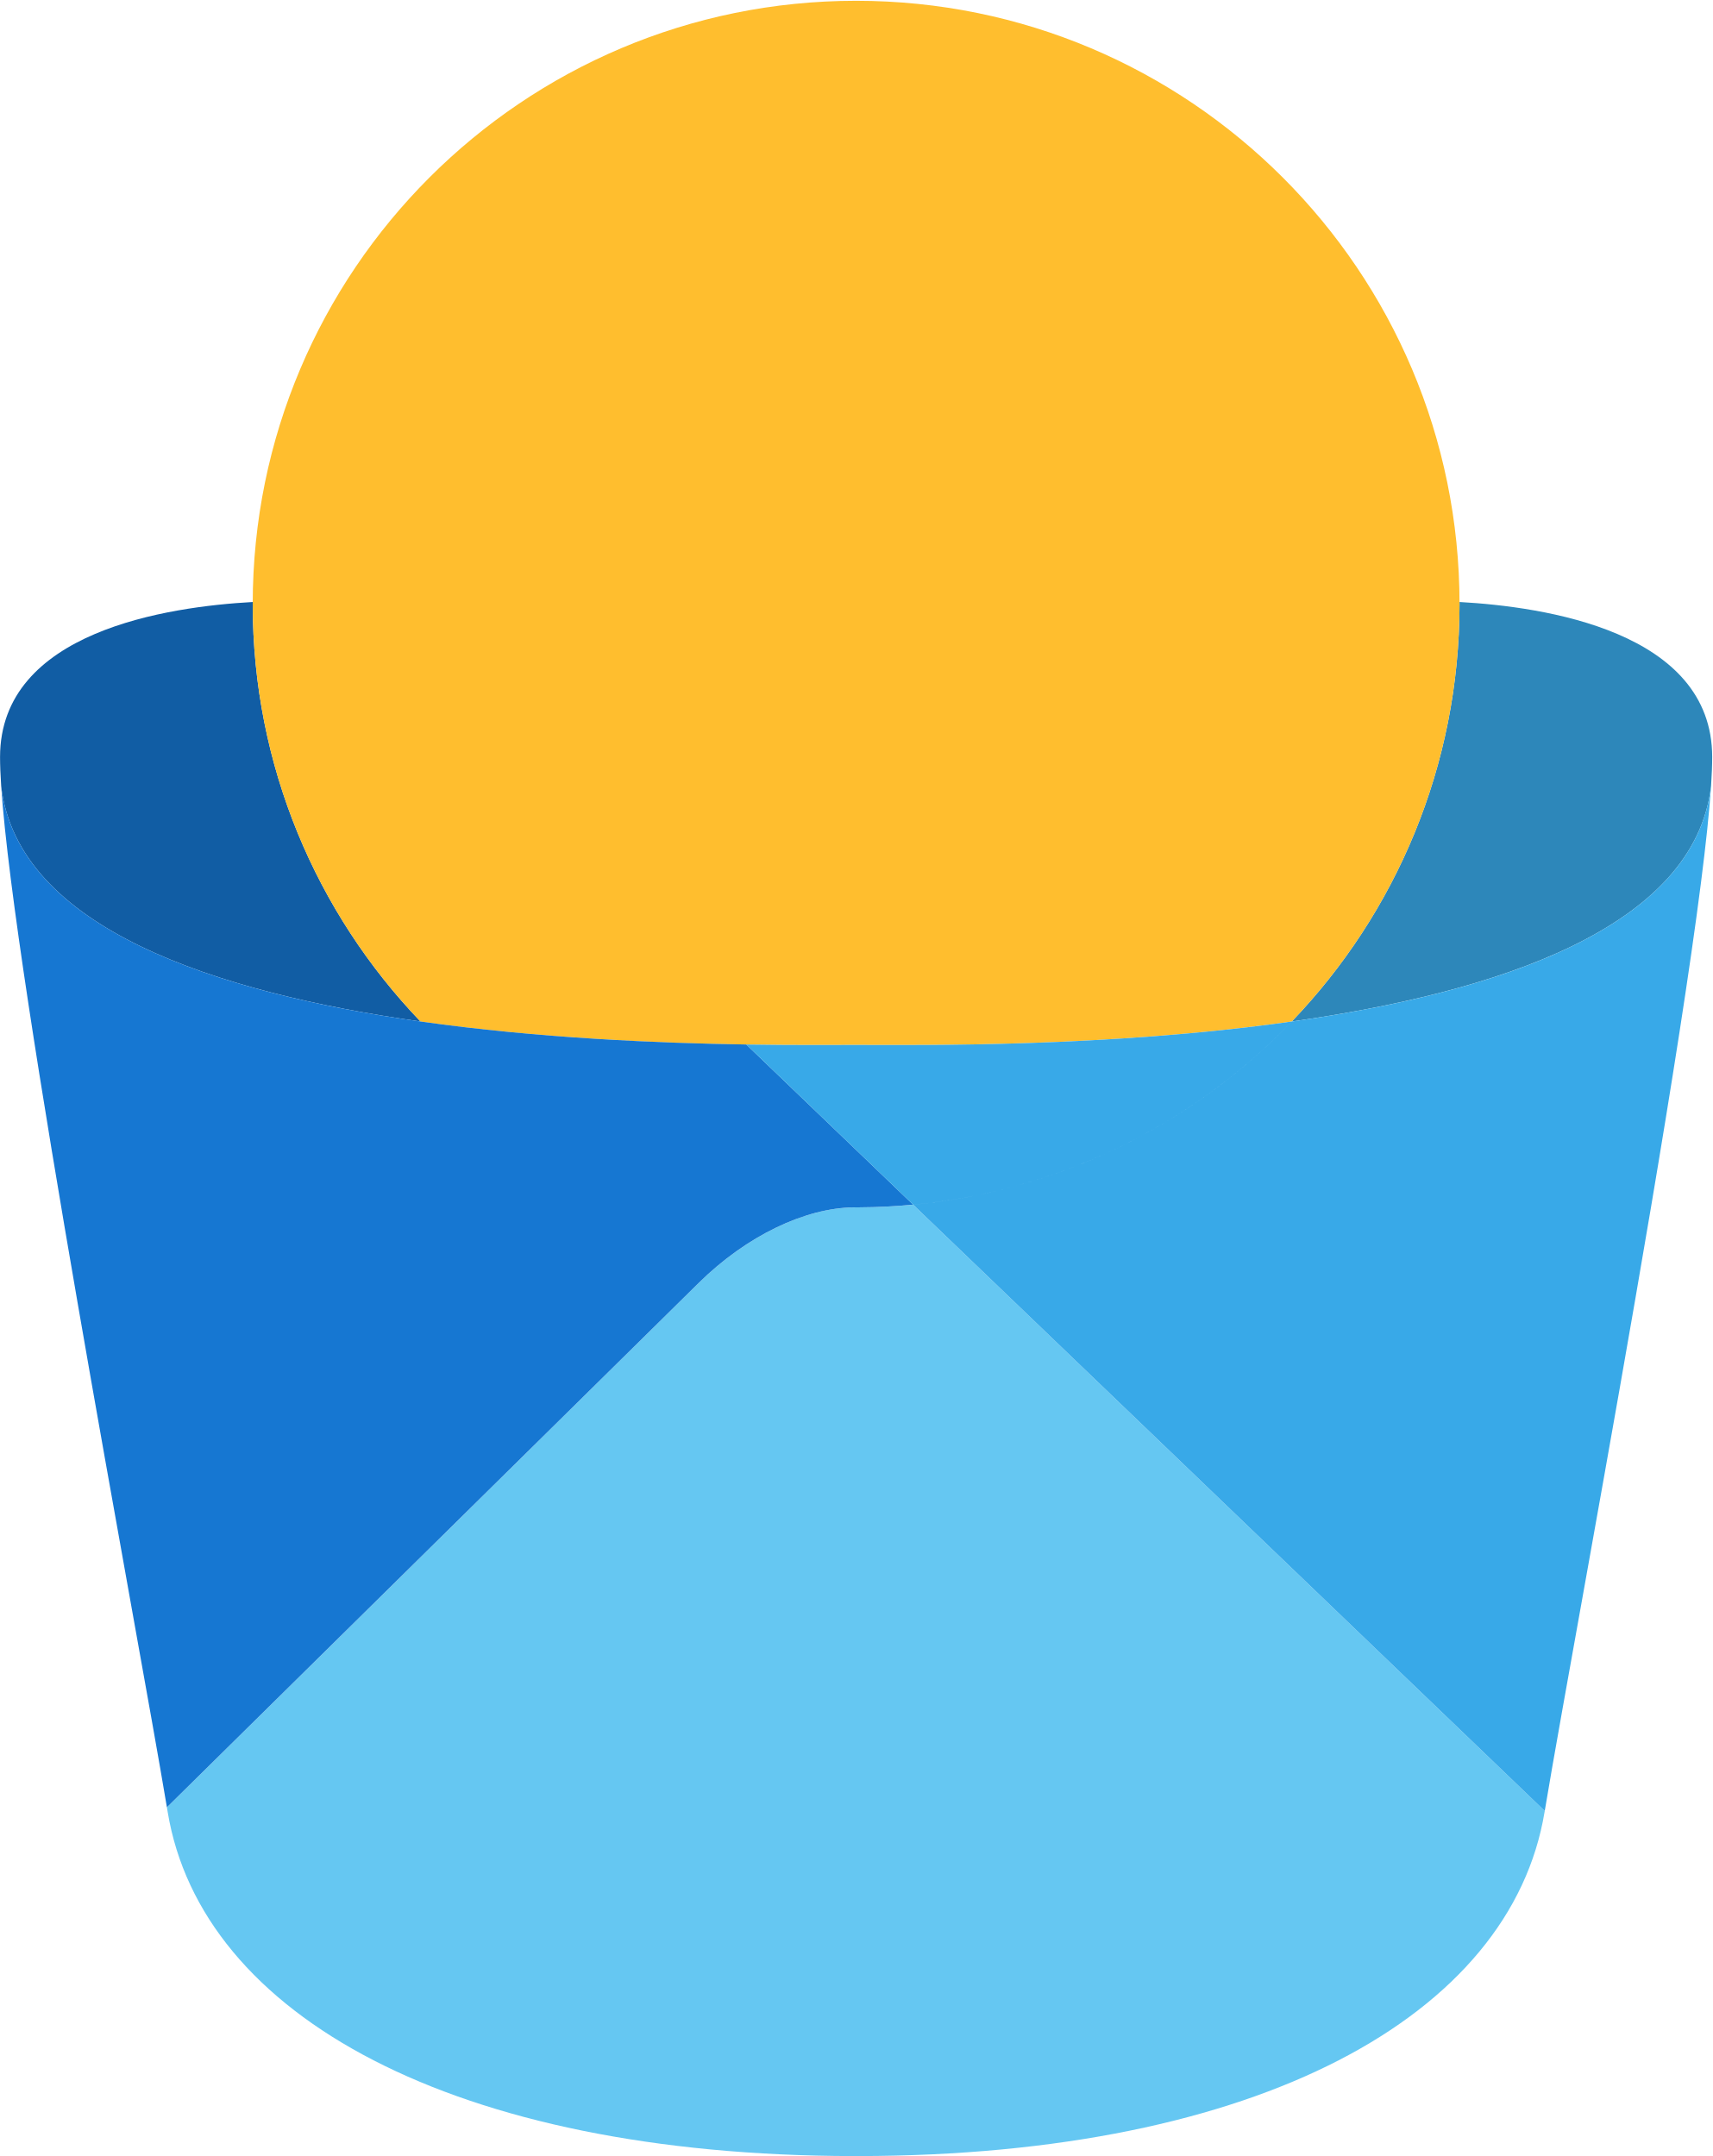
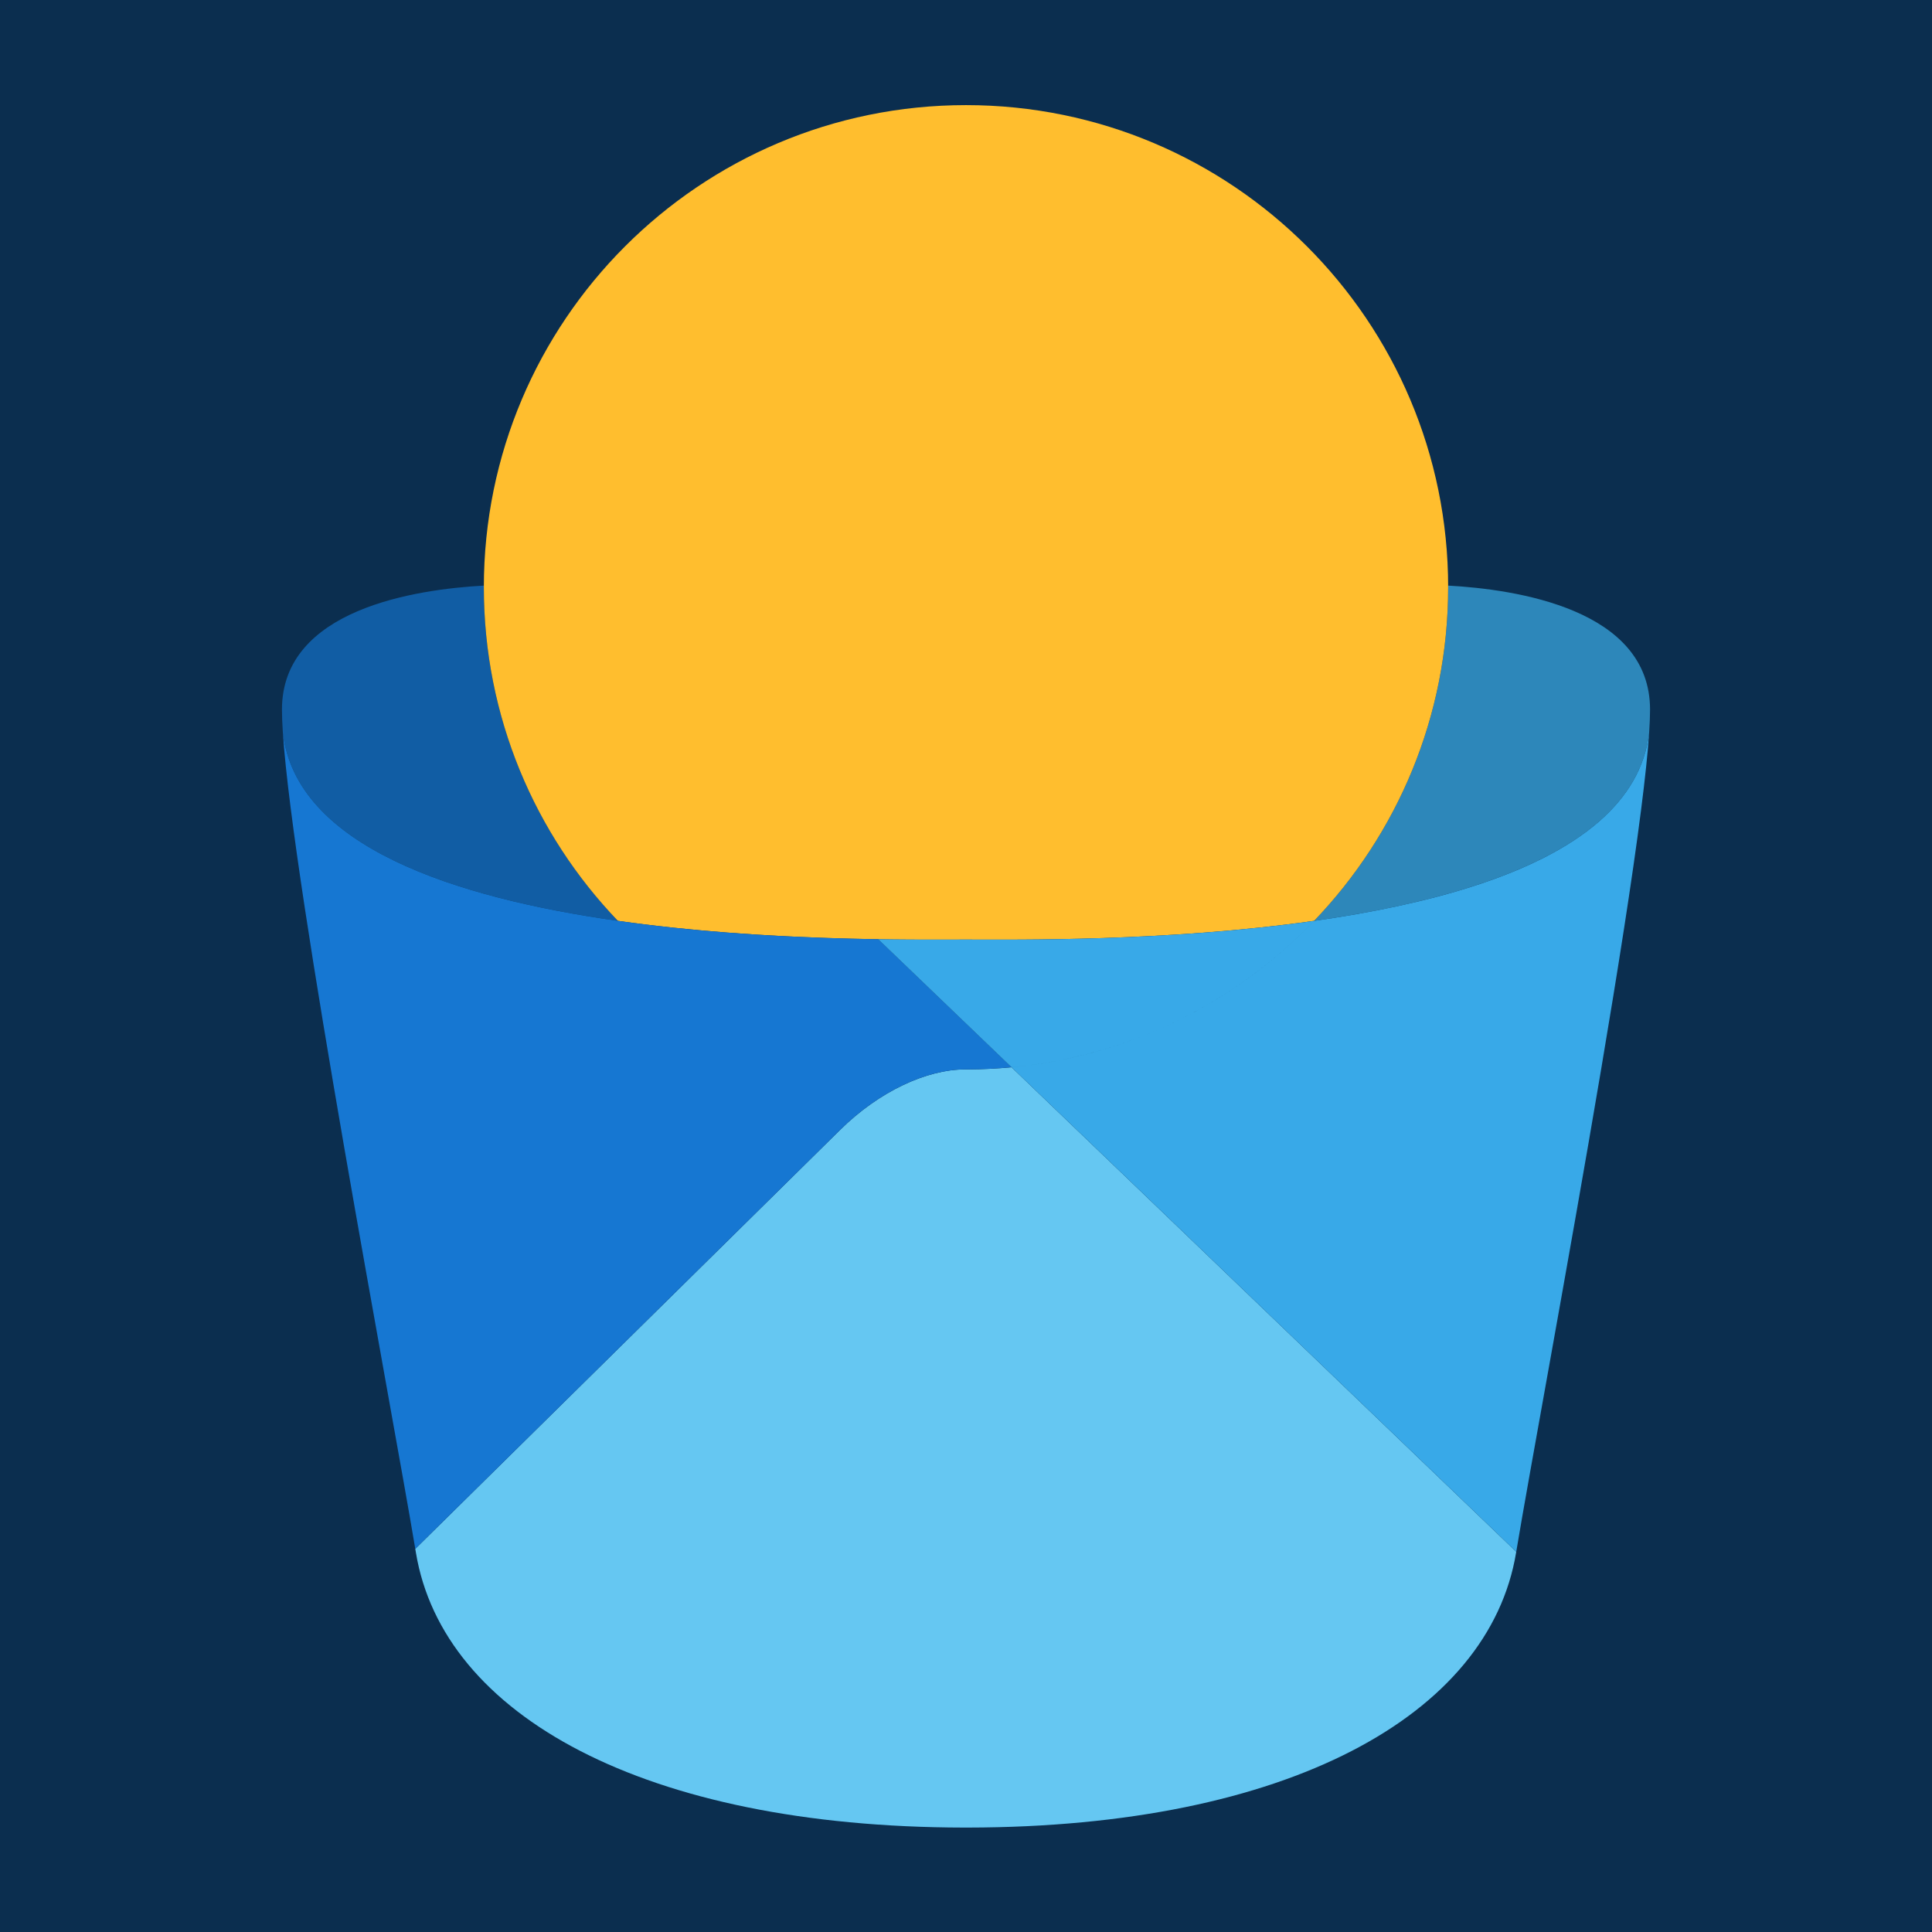
- <svg xmlns="http://www.w3.org/2000/svg" viewBox="0 0 694 874" width="694" height="874">
+ <svg xmlns="http://www.w3.org/2000/svg" viewBox="-143 -53 980 980" width="1024" height="1024">
+   <rect x="-143" y="-53" width="980" height="980" fill="#0B2E4F" />
  <path fill="#65C7F2" d="M 371.33 489.54 L 371.36 489.54 L 370.1 488.36 C 362.93 489.03 355.7 489.41 348.37 489.45 L 346.66 489.45 C 327.09 489.45 303.03 500.53 283.16 520.13 L 67.65 732.66 C 67.76 733.3 67.86 733.92 67.96 734.53 C 81.64 817.22 184.1 873.76 345.89 874.03 L 348.12 874.03 C 509.91 873.76 612.36 817.21 626.04 734.53 C 626.06 734.4 626.08 734.26 626.11 734.13 L 371.33 489.54 Z" />
  <path fill="#2D87BA" d="M 591.56 244.04 C 591.56 244.32 591.57 244.6 591.57 244.89 C 591.57 310.55 565.69 370.17 523.57 414.1 C 606.25 402.38 686.78 376.34 693.52 318.67 C 693.82 314.15 693.98 310.21 693.98 306.92 C 693.98 255.8 625.68 245.93 591.56 244.04 Z" />
  <path fill="#115DA4" d="M 102.44 244.04 C 68.32 245.93 0.02 255.8 0.02 306.92 C 0.02 310.21 0.18 314.15 0.48 318.67 C 7.22 376.34 87.75 402.37 170.43 414.1 C 128.32 370.17 102.43 310.55 102.43 244.89 C 102.43 244.61 102.43 244.33 102.44 244.04 Z" />
  <path fill="#FFBE2E" d="M 347 423.6 C 372.3 423.6 448.82 424.7 523.57 414.1 C 565.68 370.17 591.57 310.55 591.57 244.89 C 591.57 109.82 482.07 0.32 347 0.32 C 211.93 0.32 102.43 109.82 102.43 244.89 C 102.43 310.55 128.31 370.17 170.43 414.1 C 245.19 424.7 321.7 423.6 347 423.6 Z" />
  <path fill="#1677D2" fill-rule="nonzero" d="M 170.43 414.1 C 87.75 402.38 7.22 376.34 0.48 318.67 C 5.78 398.62 55.62 660.65 67.65 732.64 L 283.16 520.11 C 302.81 500.73 326.55 489.68 346.01 489.44 C 277 489.16 214.73 460.31 170.43 414.1 Z M 170.43 414.1 C 214.73 460.32 277 489.17 346.01 489.44 C 346.23 489.44 346.45 489.43 346.67 489.43 L 348.38 489.43 C 355.71 489.4 362.95 489.02 370.11 488.34 L 302.49 423.42 C 267.07 422.87 218.39 420.89 170.44 414.09 Z" />
  <path fill="#38A9E8" fill-rule="nonzero" d="M 668.2 363.63 C 636.75 391.09 580.68 406.01 523.58 414.11 C 484.07 455.33 430.24 482.72 370.1 488.36 L 371.36 489.54 L 371.33 489.54 L 626.11 734.13 C 626.09 734.26 626.06 734.4 626.04 734.53 C 632.7 694.32 652.59 587.67 669.15 489.54 C 677.45 440.34 684.91 393.29 689.43 357.82 C 691.41 342.29 692.84 328.97 693.52 318.68 C 691.44 336.52 682.28 351.33 668.2 363.63 Z M 523.57 414.1 C 448.81 424.7 372.3 423.6 347 423.6 C 337.93 423.6 322.27 423.74 302.48 423.43 L 370.1 488.35 C 430.24 482.72 484.06 455.33 523.58 414.1 Z" />
</svg>
